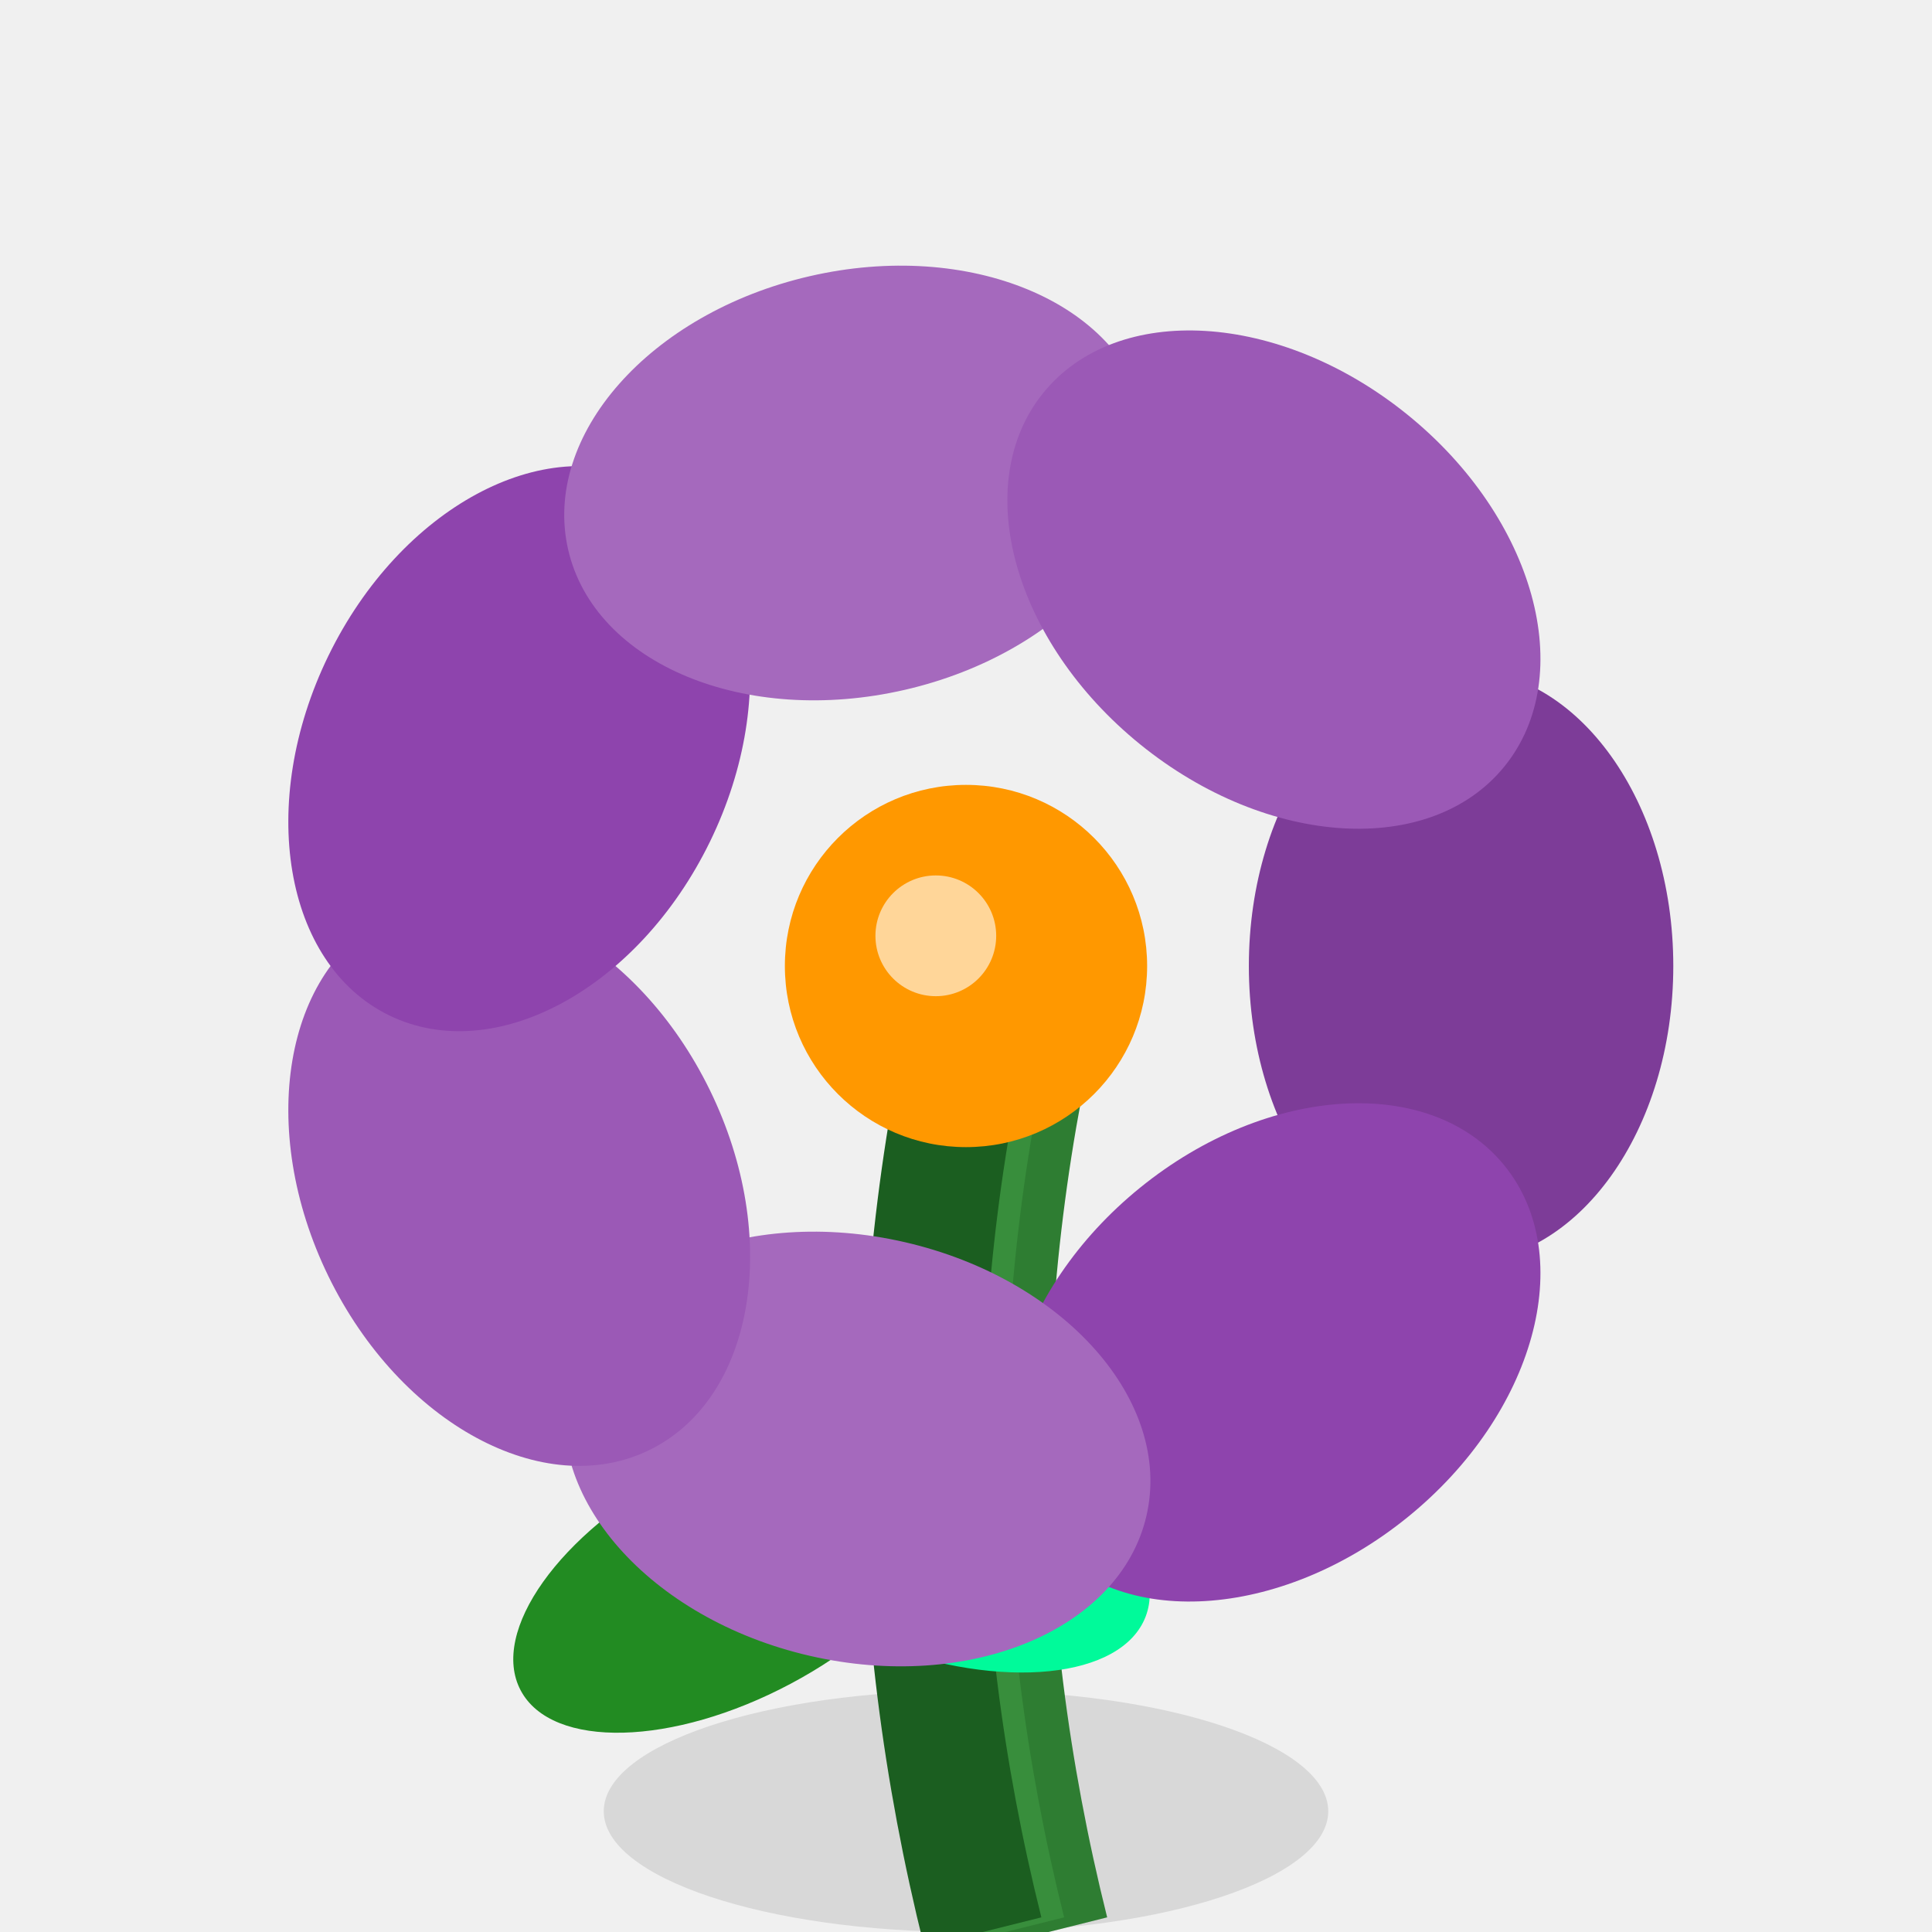
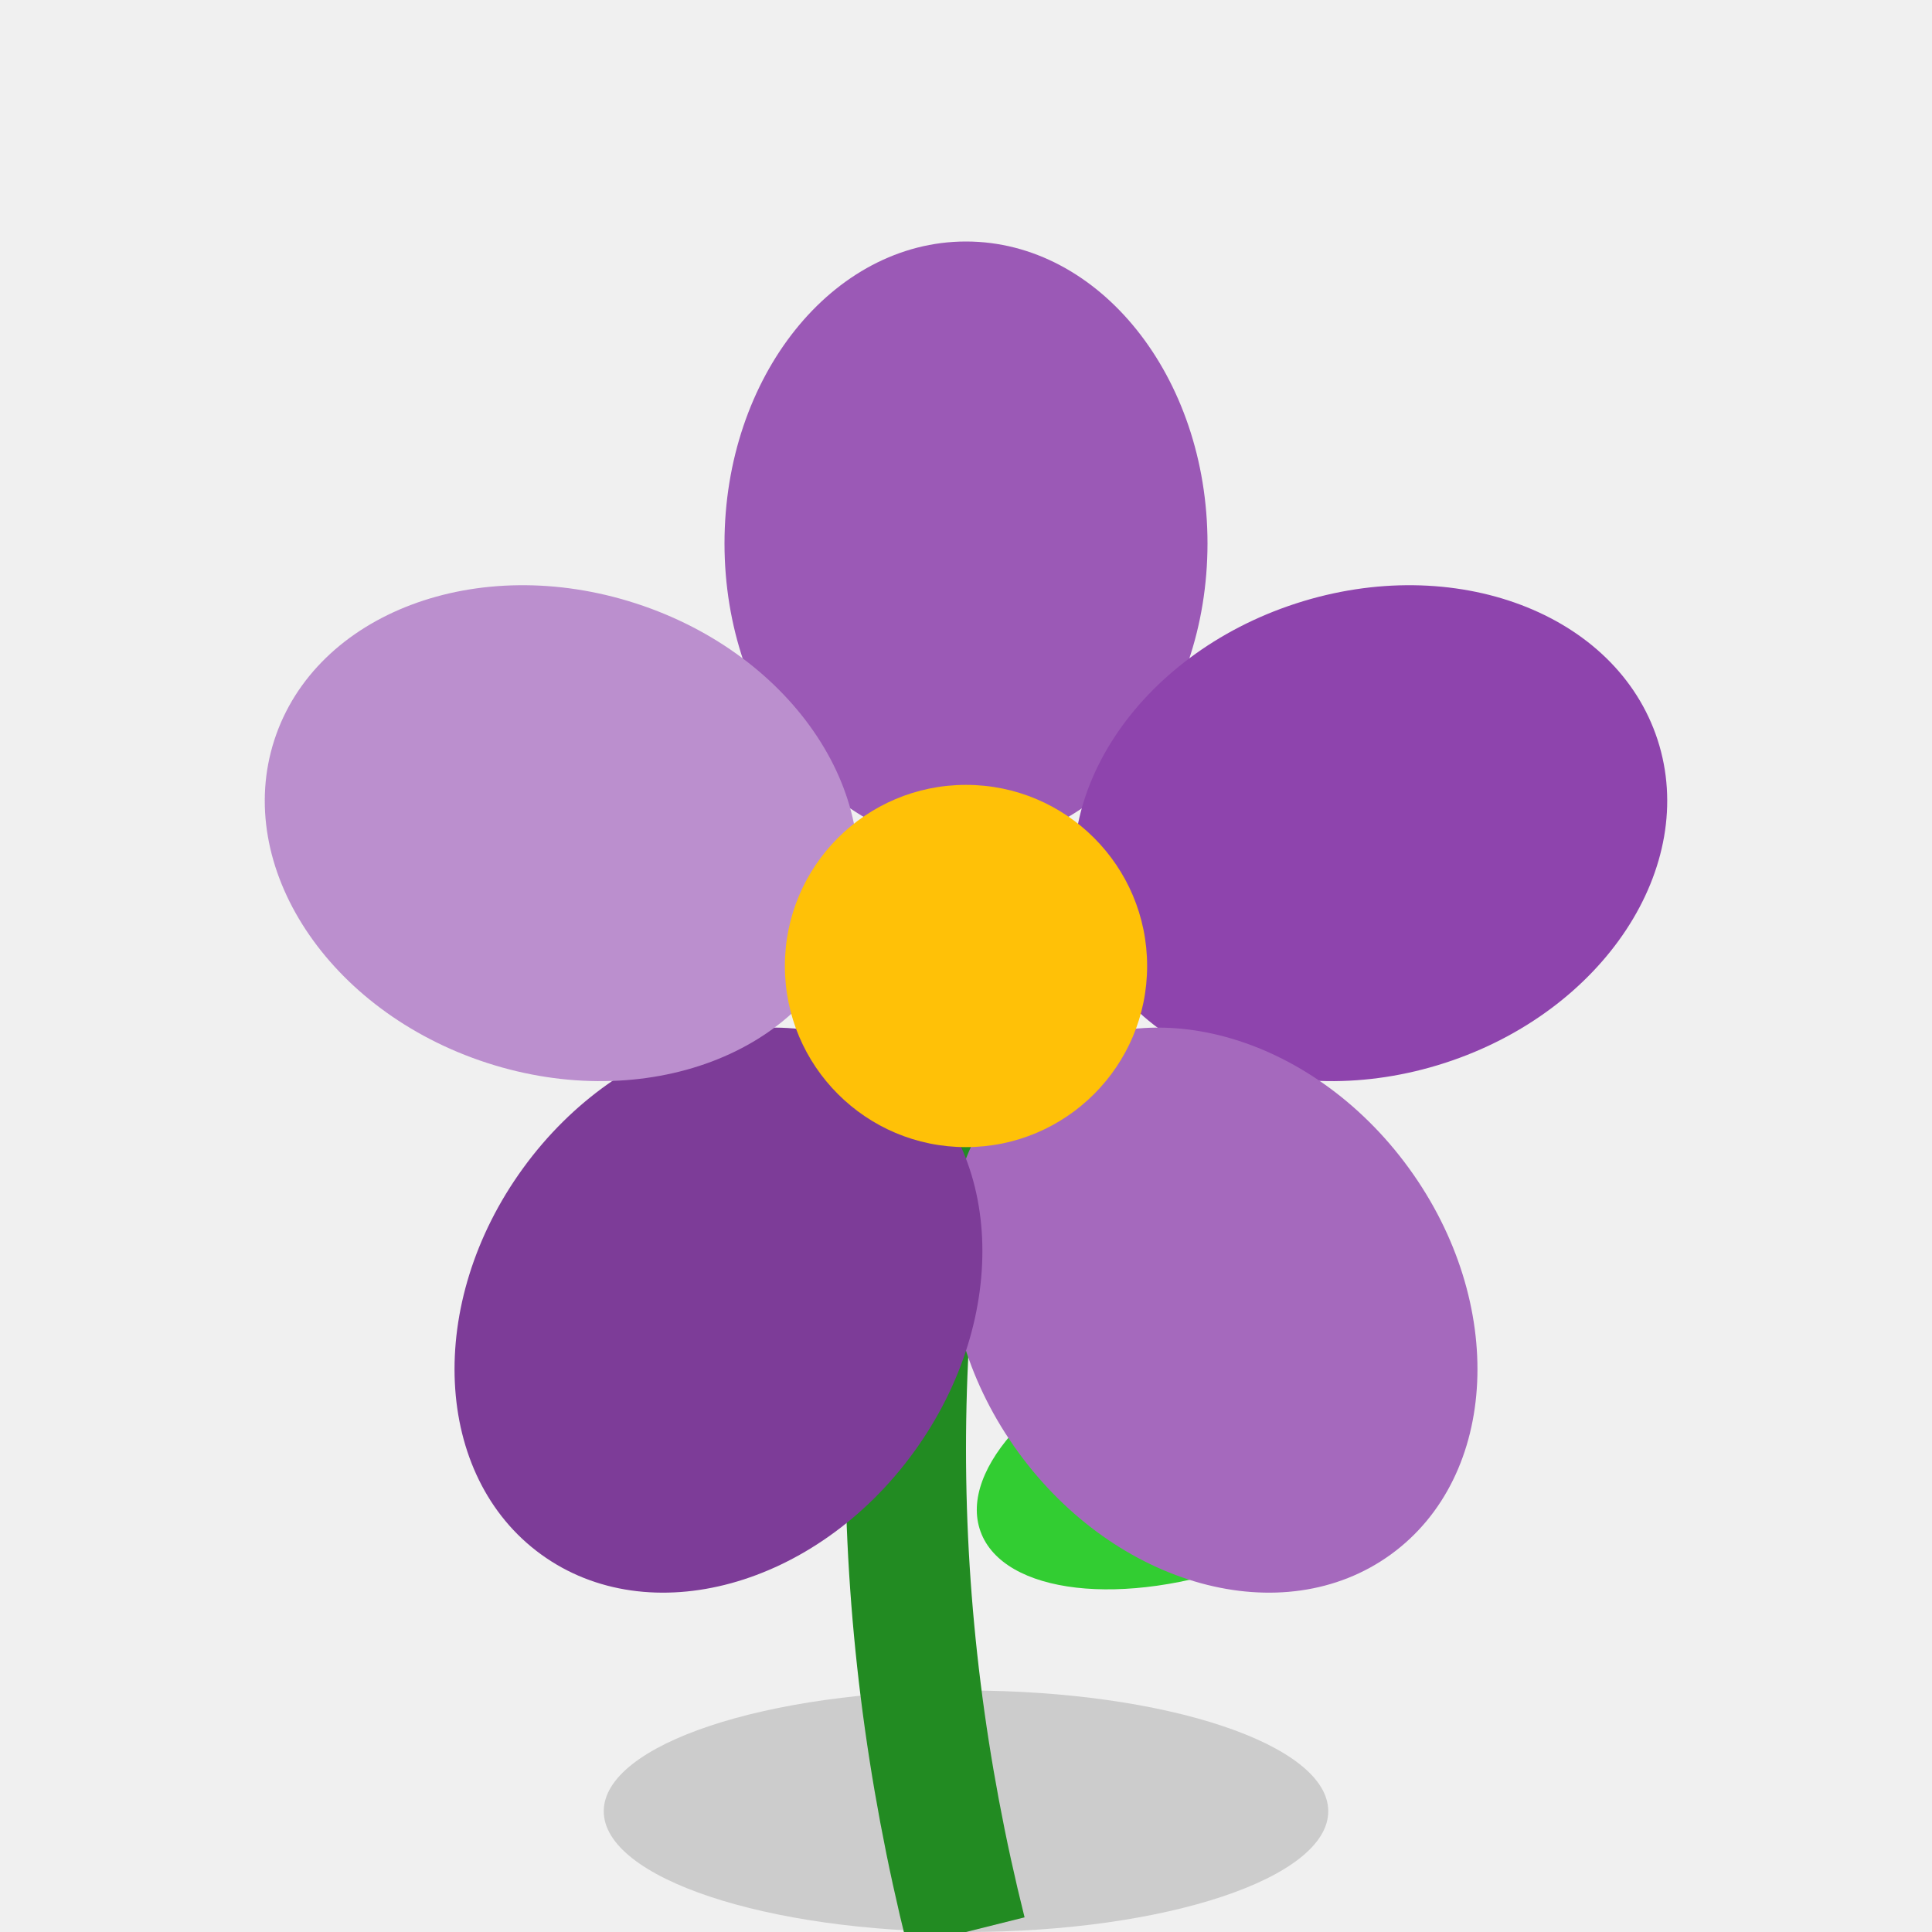
<svg xmlns="http://www.w3.org/2000/svg" width="32" height="32" viewBox="0 0 32 32">
-   <ellipse cx="16" cy="30" rx="6" ry="2" fill="rgba(0,0,0,0.1)" />
-   <path d="M17.368,32 Q15.368,24 17.368,16" stroke="#2e7d32" stroke-width="2" fill="none" />
-   <path d="M16.655,32 Q14.655,24 16.655,16" stroke="#388e3c" stroke-width="2" fill="none" />
-   <path d="M16.278,32 Q14.278,24 16.278,16" stroke="#1b5e20" stroke-width="2" fill="none" />
-   <ellipse cx="15.236" cy="25.356" rx="4" ry="2" fill="#00fa9a" transform="rotate(20.74035 15.23641 25.3555)" />
-   <ellipse cx="12.157" cy="26.122" rx="4" ry="2" fill="#228b22" transform="rotate(-27.99277 12.15741 26.12229)" />
-   <ellipse cx="24.2" cy="16.0" rx="3.515" ry="4.915" fill="#7d3c98" transform="rotate(0 24.2 16.0)" />
-   <ellipse cx="21.1" cy="22.4" rx="3.515" ry="4.915" fill="#8e44ad" transform="rotate(51 21.1 22.4)" />
-   <ellipse cx="14.2" cy="24.0" rx="3.515" ry="4.915" fill="#a569bd" transform="rotate(103 14.2 24.0)" />
-   <ellipse cx="8.6" cy="19.6" rx="3.515" ry="4.915" fill="#9b59b6" transform="rotate(154 8.6 19.6)" />
-   <ellipse cx="8.6" cy="12.4" rx="3.515" ry="4.915" fill="#8e44ad" transform="rotate(206 8.6 12.4)" />
-   <ellipse cx="14.2" cy="8.0" rx="3.515" ry="4.915" fill="#a569bd" transform="rotate(257 14.2 8.0)" />
-   <ellipse cx="21.1" cy="9.6" rx="3.515" ry="4.915" fill="#9b59b6" transform="rotate(309 21.1 9.6)" />
-   <circle cx="16" cy="16" r="3" fill="#ff9800" />
-   <circle cx="15.5" cy="15.5" r="1" fill="#fff" opacity="0.6" />
+   <ellipse cx="16" cy="30" rx="6" ry="2" fill="rgba(0,0,0,0.15)" />
+   <path d="M16,32 Q14,24 16,16" stroke="#228b22" stroke-width="2" fill="none" />
+   <ellipse cx="20" cy="24" rx="4" ry="2" fill="#32cd32" transform="rotate(-20 20 24)" />
+   <ellipse cx="16.0" cy="9.0" rx="4" ry="5" fill="#9b59b6" transform="rotate(0 16.0 9.0)" />
+   <ellipse cx="22.7" cy="13.8" rx="4" ry="5" fill="#8e44ad" transform="rotate(72 22.7 13.8)" />
+   <ellipse cx="20.1" cy="21.7" rx="4" ry="5" fill="#a569bd" transform="rotate(144 20.1 21.7)" />
+   <ellipse cx="11.9" cy="21.7" rx="4" ry="5" fill="#7d3c98" transform="rotate(216 11.9 21.7)" />
+   <ellipse cx="9.3" cy="13.8" rx="4" ry="5" fill="#bb8fce" transform="rotate(288 9.3 13.8)" />
+   <circle cx="16" cy="16" r="3" fill="#ffc107" />
</svg>
